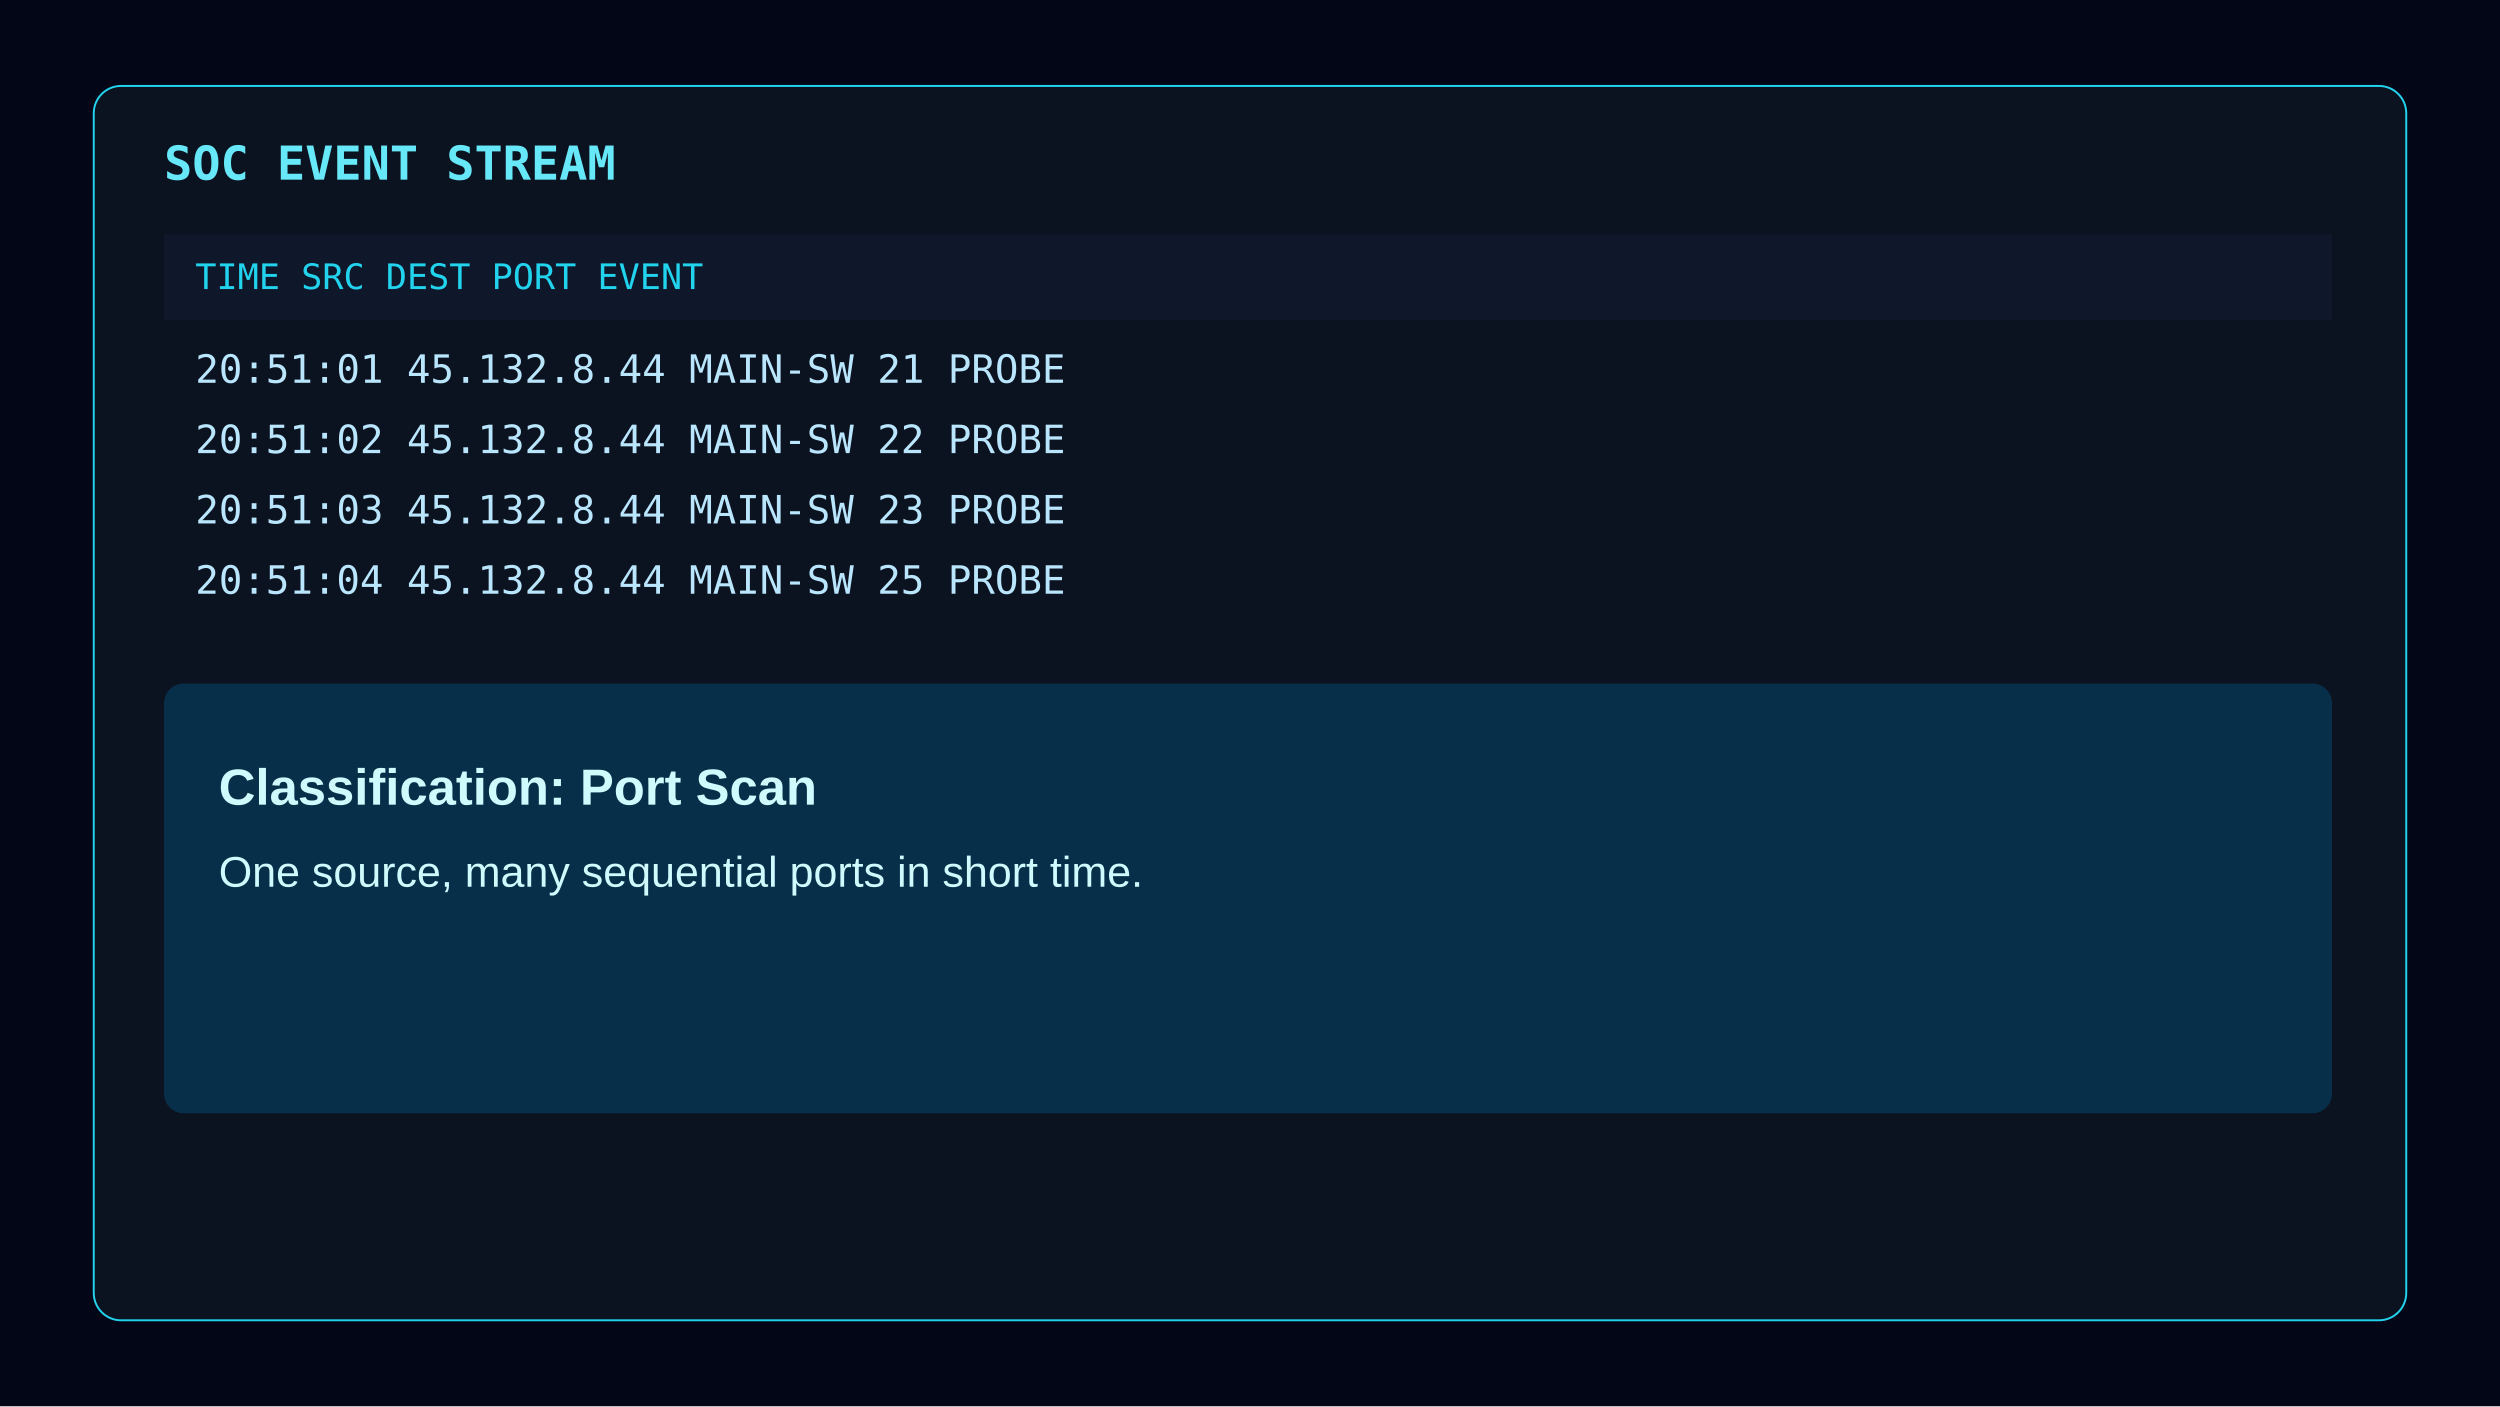
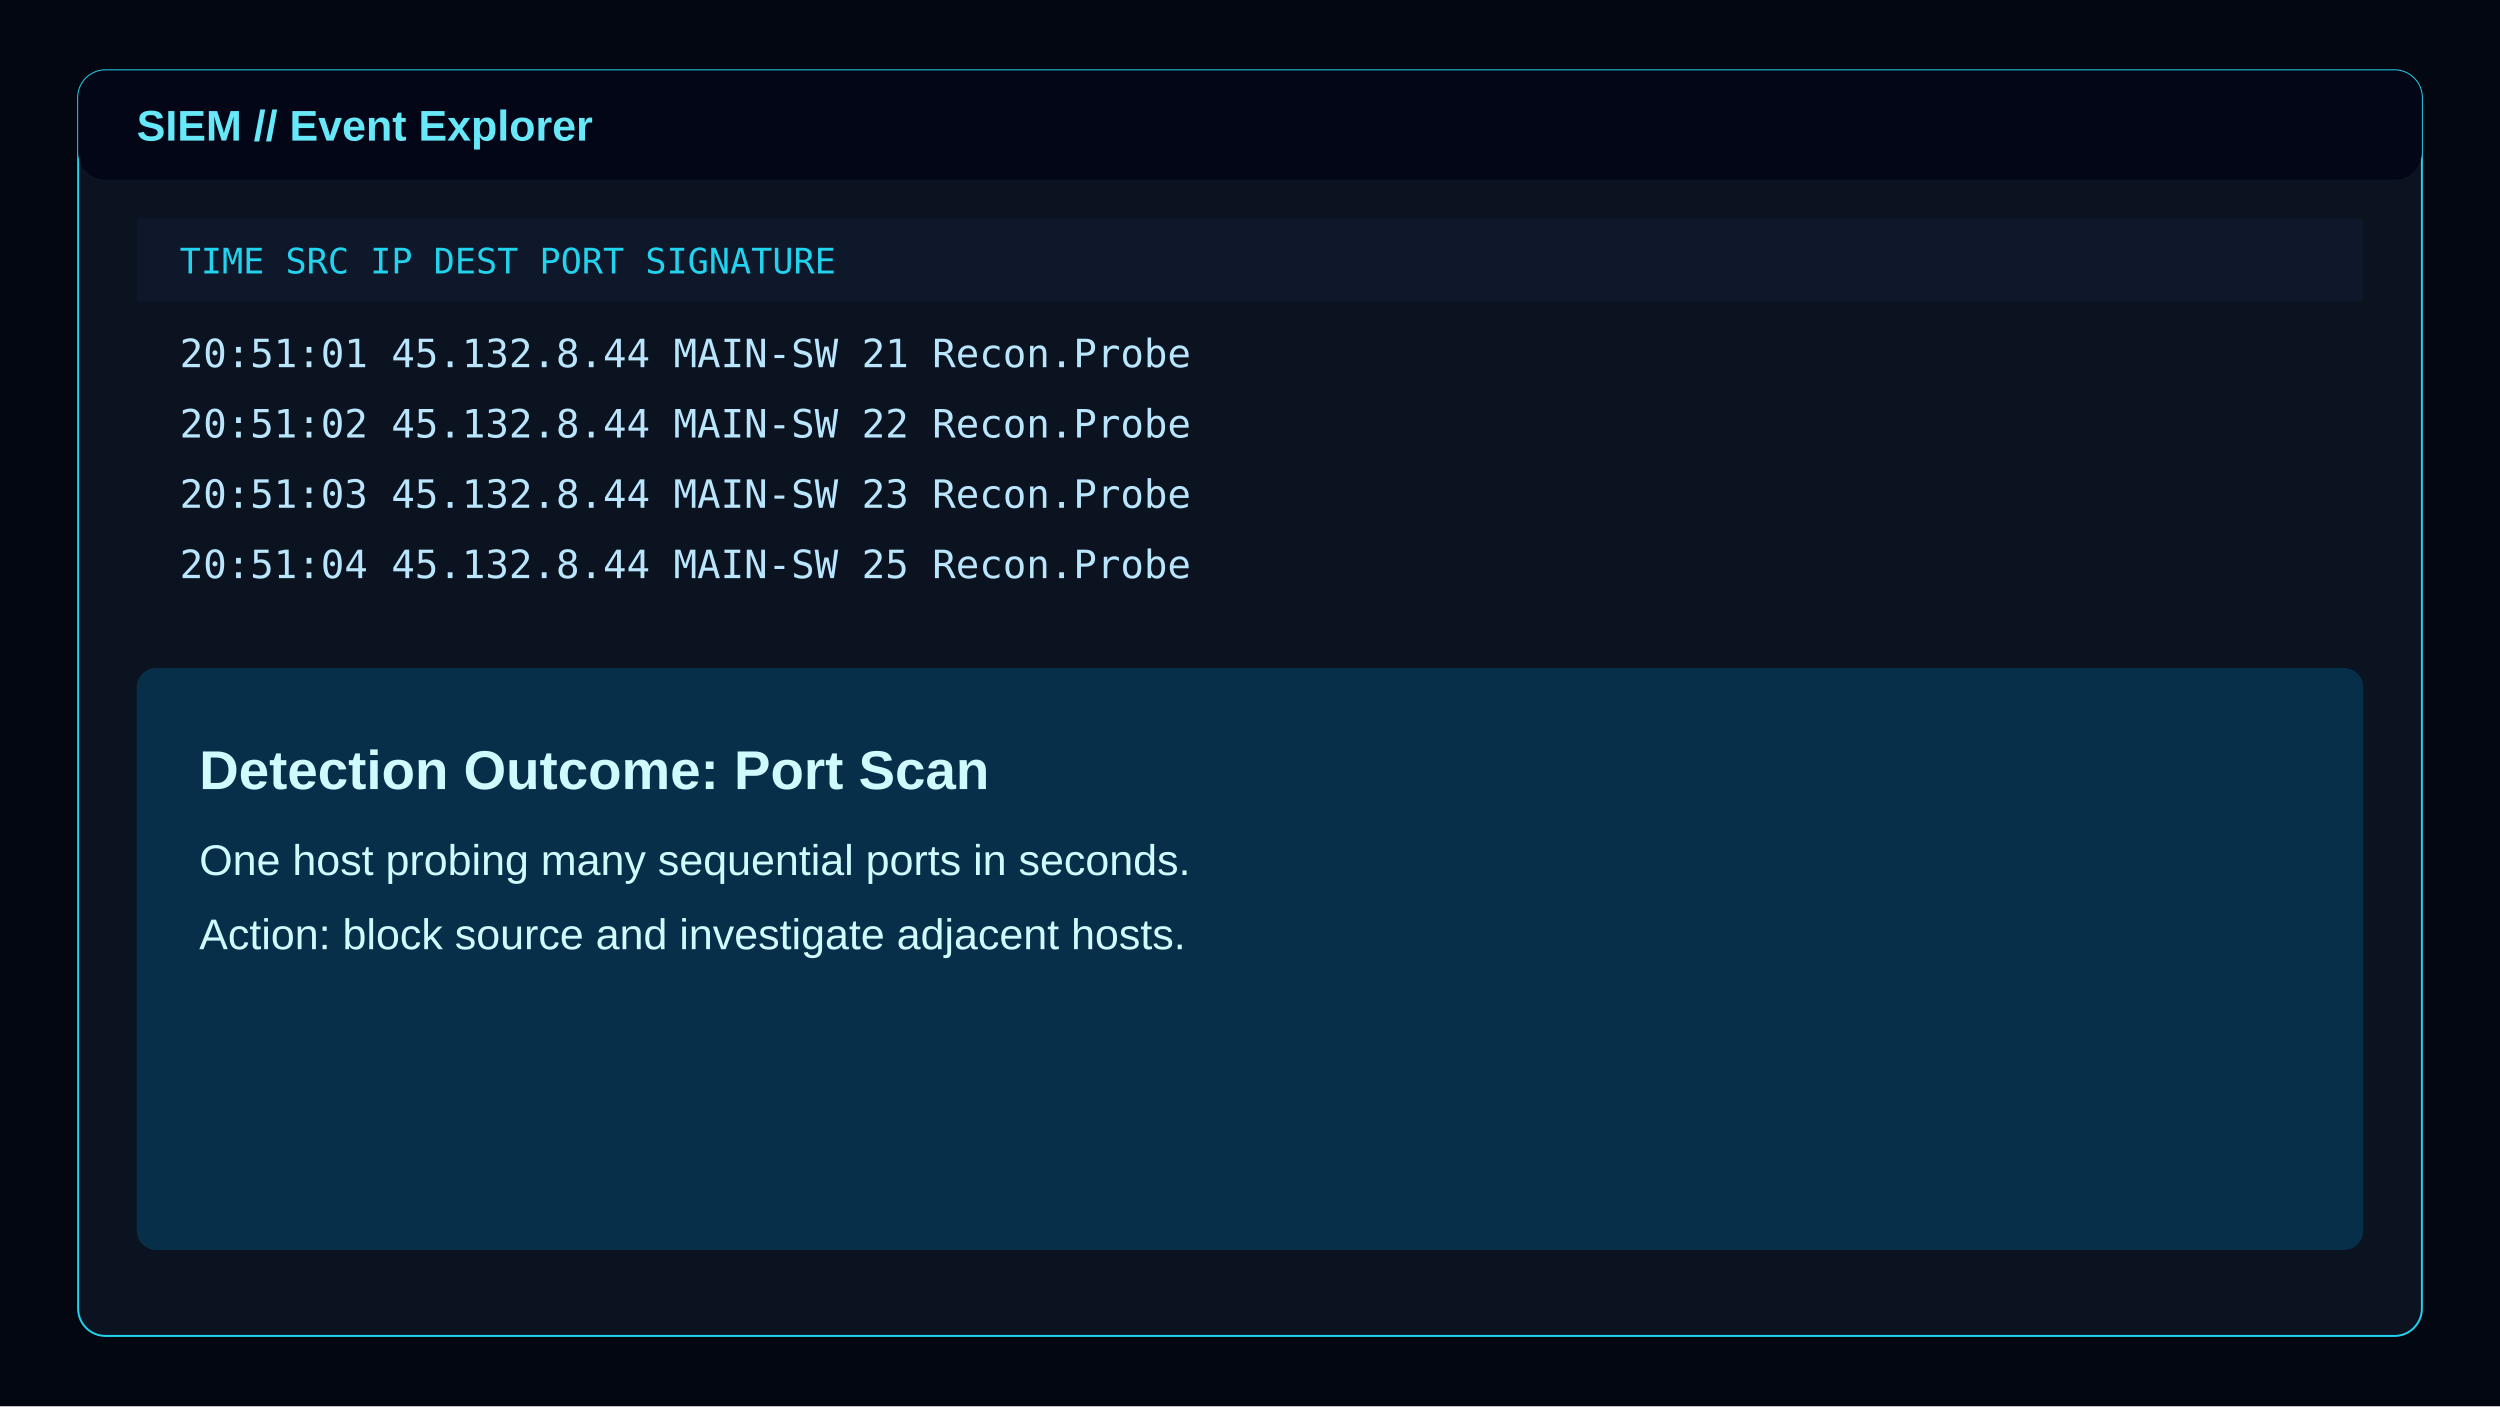
- <svg xmlns="http://www.w3.org/2000/svg" width="1280" height="720" viewBox="0 0 1280 720" role="img" aria-label="SOC log screenshot showing single source scanning sequential ports">
-   <rect width="1280" height="720" fill="#020617" />
-   <rect x="48" y="44" width="1184" height="632" rx="14" fill="#0b1220" stroke="#22d3ee" />
-   <text x="84" y="92" font-family="Consolas, monospace" font-size="24" fill="#67e8f9" font-weight="700">SOC EVENT STREAM</text>
-   <rect x="84" y="120" width="1110" height="44" fill="#0f172a" />
-   <text x="100" y="148" font-family="Consolas, monospace" font-size="18" fill="#22d3ee">TIME      SRC              DEST      PORT   EVENT</text>
-   <text x="100" y="196" font-family="Consolas, monospace" font-size="20" fill="#bae6fd">20:51:01  45.132.8.44      MAIN-SW   21     PROBE</text>
-   <text x="100" y="232" font-family="Consolas, monospace" font-size="20" fill="#bae6fd">20:51:02  45.132.8.44      MAIN-SW   22     PROBE</text>
-   <text x="100" y="268" font-family="Consolas, monospace" font-size="20" fill="#bae6fd">20:51:03  45.132.8.44      MAIN-SW   23     PROBE</text>
-   <text x="100" y="304" font-family="Consolas, monospace" font-size="20" fill="#bae6fd">20:51:04  45.132.8.44      MAIN-SW   25     PROBE</text>
-   <rect x="84" y="350" width="1110" height="220" rx="10" fill="#082f49" />
-   <text x="112" y="412" font-family="Segoe UI, Arial" font-size="26" fill="#cffafe" font-weight="700">Classification: Port Scan</text>
-   <text x="112" y="454" font-family="Segoe UI, Arial" font-size="22" fill="#cffafe">One source, many sequential ports in short time.</text>
+ <svg xmlns="http://www.w3.org/2000/svg" width="1280" height="720" viewBox="0 0 1280 720" role="img" aria-label="SIEM dashboard screenshot showing sequential port scan events">
+   <rect width="1280" height="720" fill="#030712" />
+   <rect x="40" y="36" width="1200" height="648" rx="14" fill="#0b1220" stroke="#22d3ee" />
+   <rect x="40" y="36" width="1200" height="56" rx="14" fill="#020617" />
+   <text x="70" y="72" font-family="Segoe UI, Arial" font-size="22" fill="#67e8f9" font-weight="700">SIEM // Event Explorer</text>
+   <rect x="70" y="112" width="1140" height="42" fill="#0f172a" />
+   <text x="92" y="140" font-family="Consolas, monospace" font-size="18" fill="#22d3ee">TIME      SRC IP         DEST      PORT   SIGNATURE</text>
+   <text x="92" y="188" font-family="Consolas, monospace" font-size="20" fill="#bae6fd">20:51:01  45.132.8.44    MAIN-SW   21     Recon.Probe</text>
+   <text x="92" y="224" font-family="Consolas, monospace" font-size="20" fill="#bae6fd">20:51:02  45.132.8.44    MAIN-SW   22     Recon.Probe</text>
+   <text x="92" y="260" font-family="Consolas, monospace" font-size="20" fill="#bae6fd">20:51:03  45.132.8.44    MAIN-SW   23     Recon.Probe</text>
+   <text x="92" y="296" font-family="Consolas, monospace" font-size="20" fill="#bae6fd">20:51:04  45.132.8.44    MAIN-SW   25     Recon.Probe</text>
+   <rect x="70" y="342" width="1140" height="298" rx="10" fill="#082f49" />
+   <text x="102" y="404" font-family="Segoe UI, Arial" font-size="28" fill="#cffafe" font-weight="700">Detection Outcome: Port Scan</text>
+   <text x="102" y="448" font-family="Segoe UI, Arial" font-size="22" fill="#cffafe">One host probing many sequential ports in seconds.</text>
+   <text x="102" y="486" font-family="Segoe UI, Arial" font-size="22" fill="#cffafe">Action: block source and investigate adjacent hosts.</text>
</svg>
